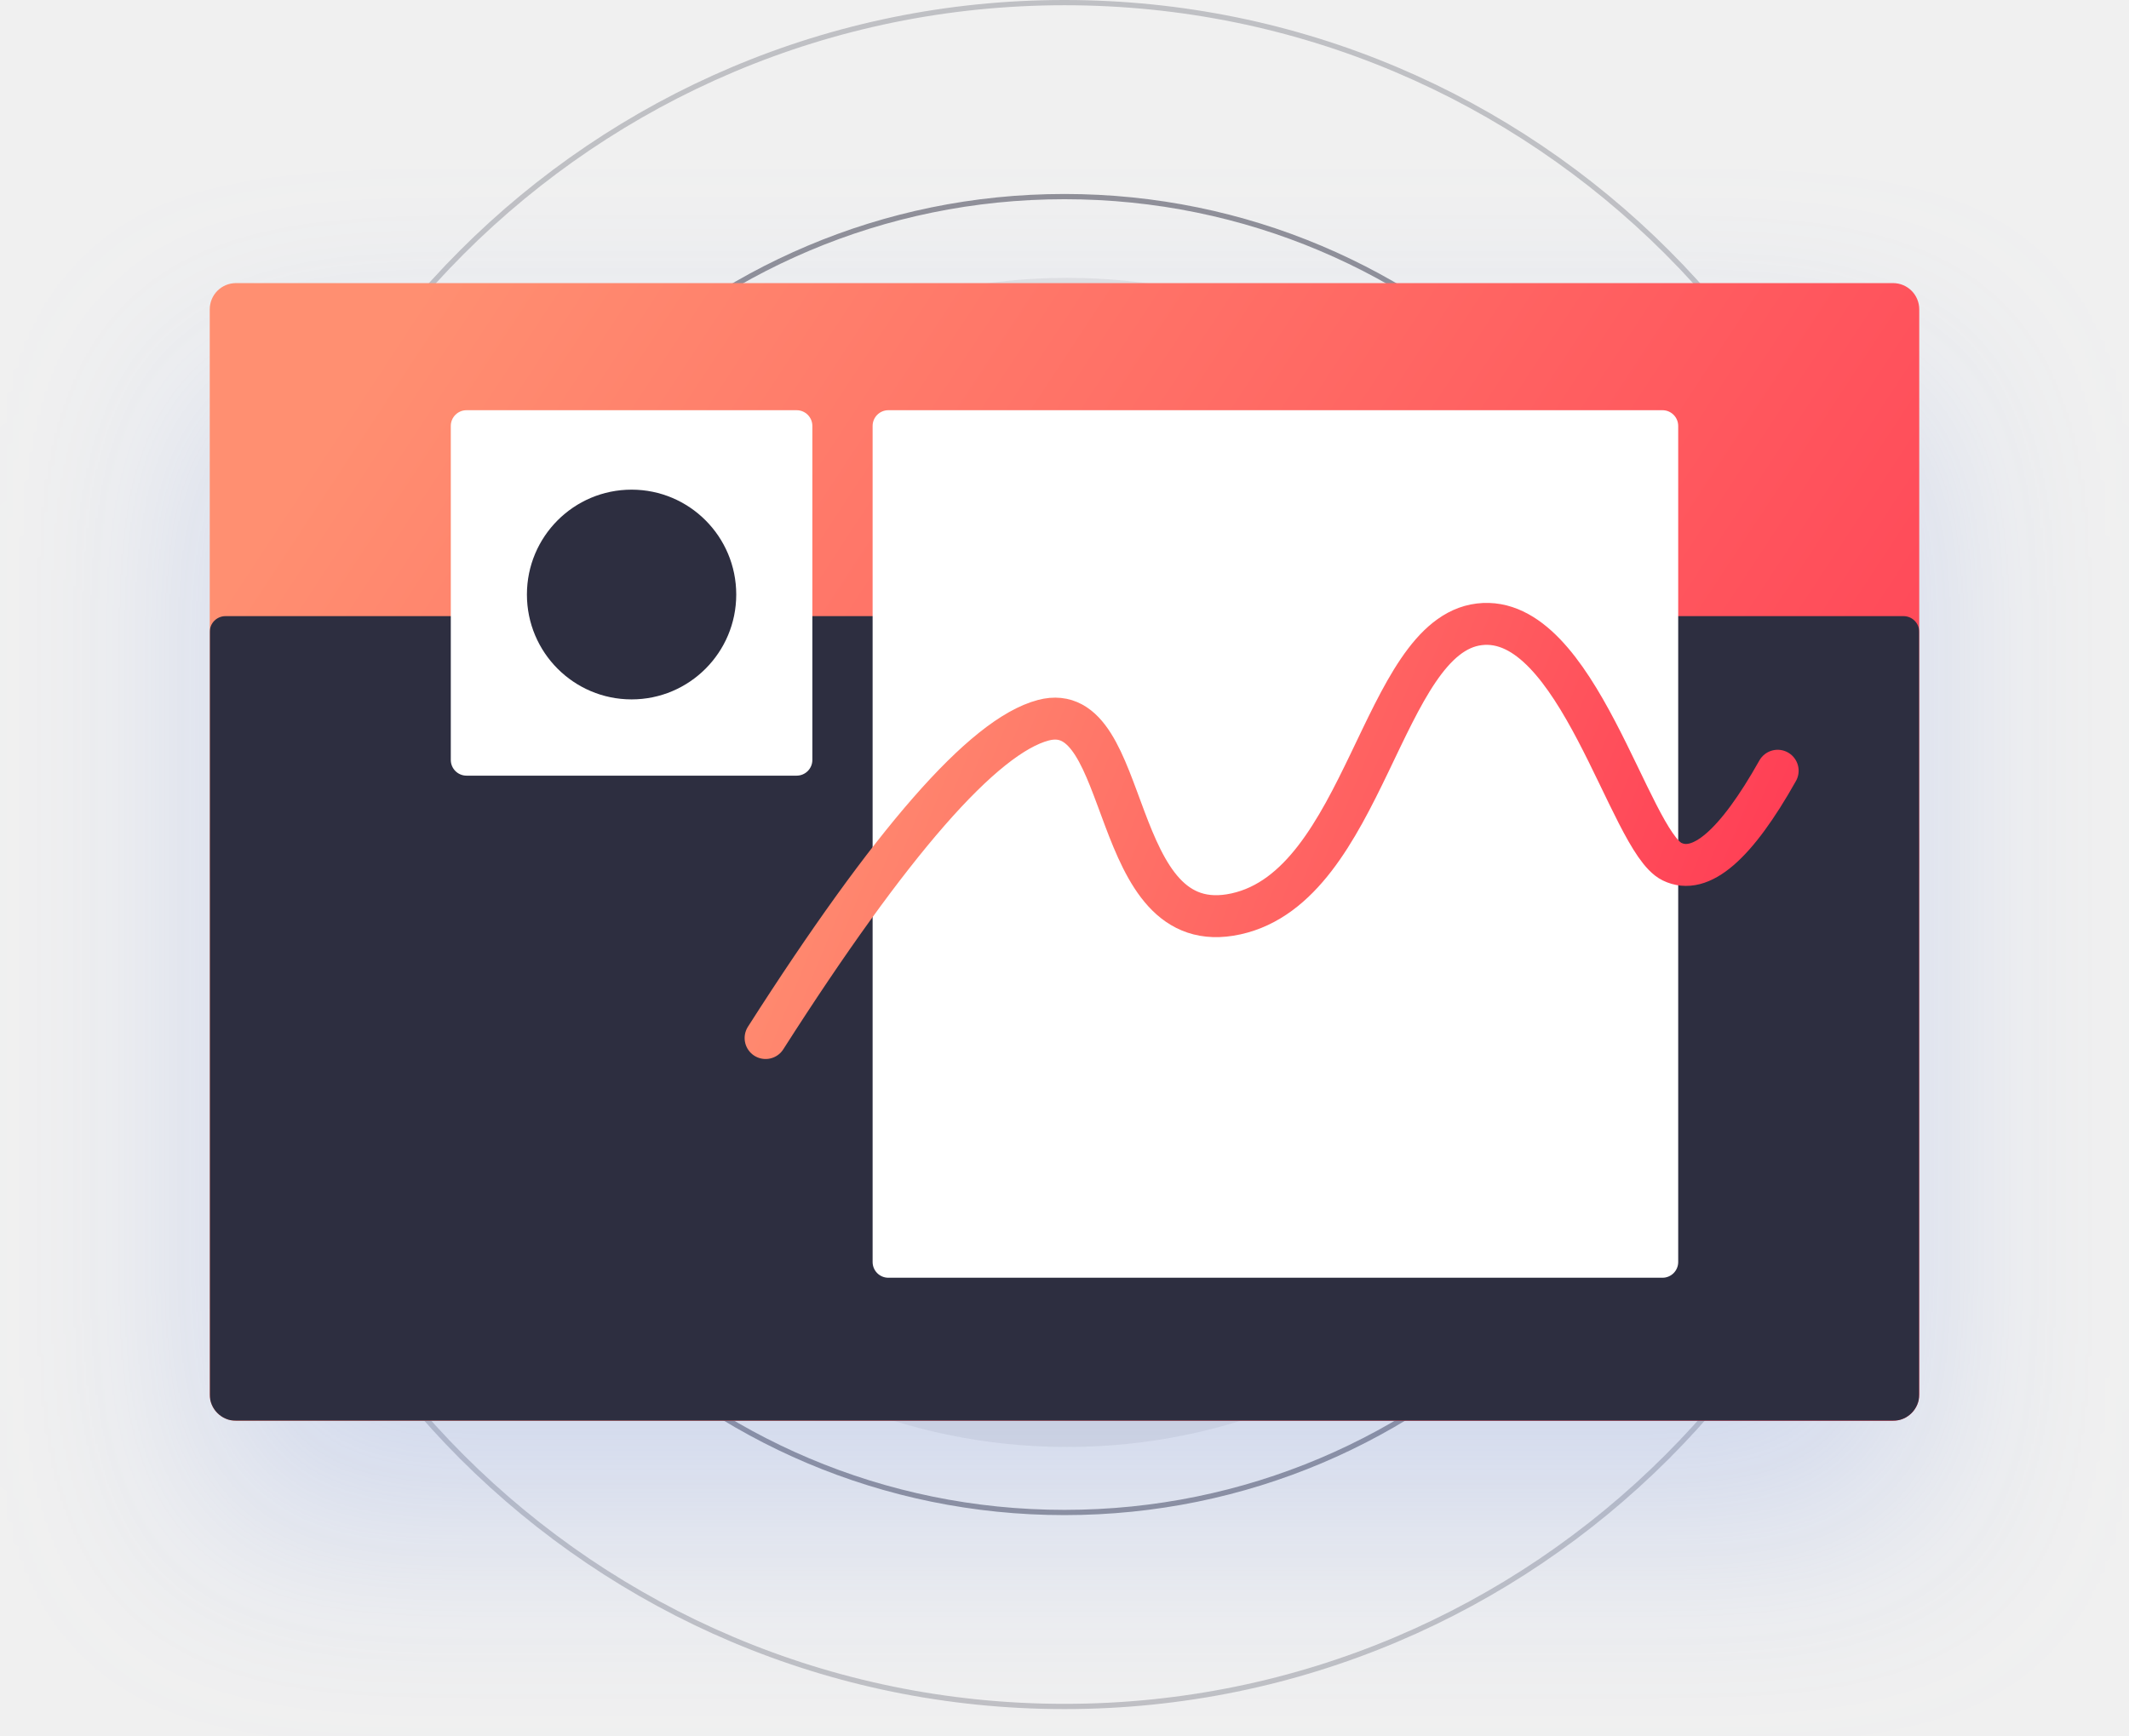
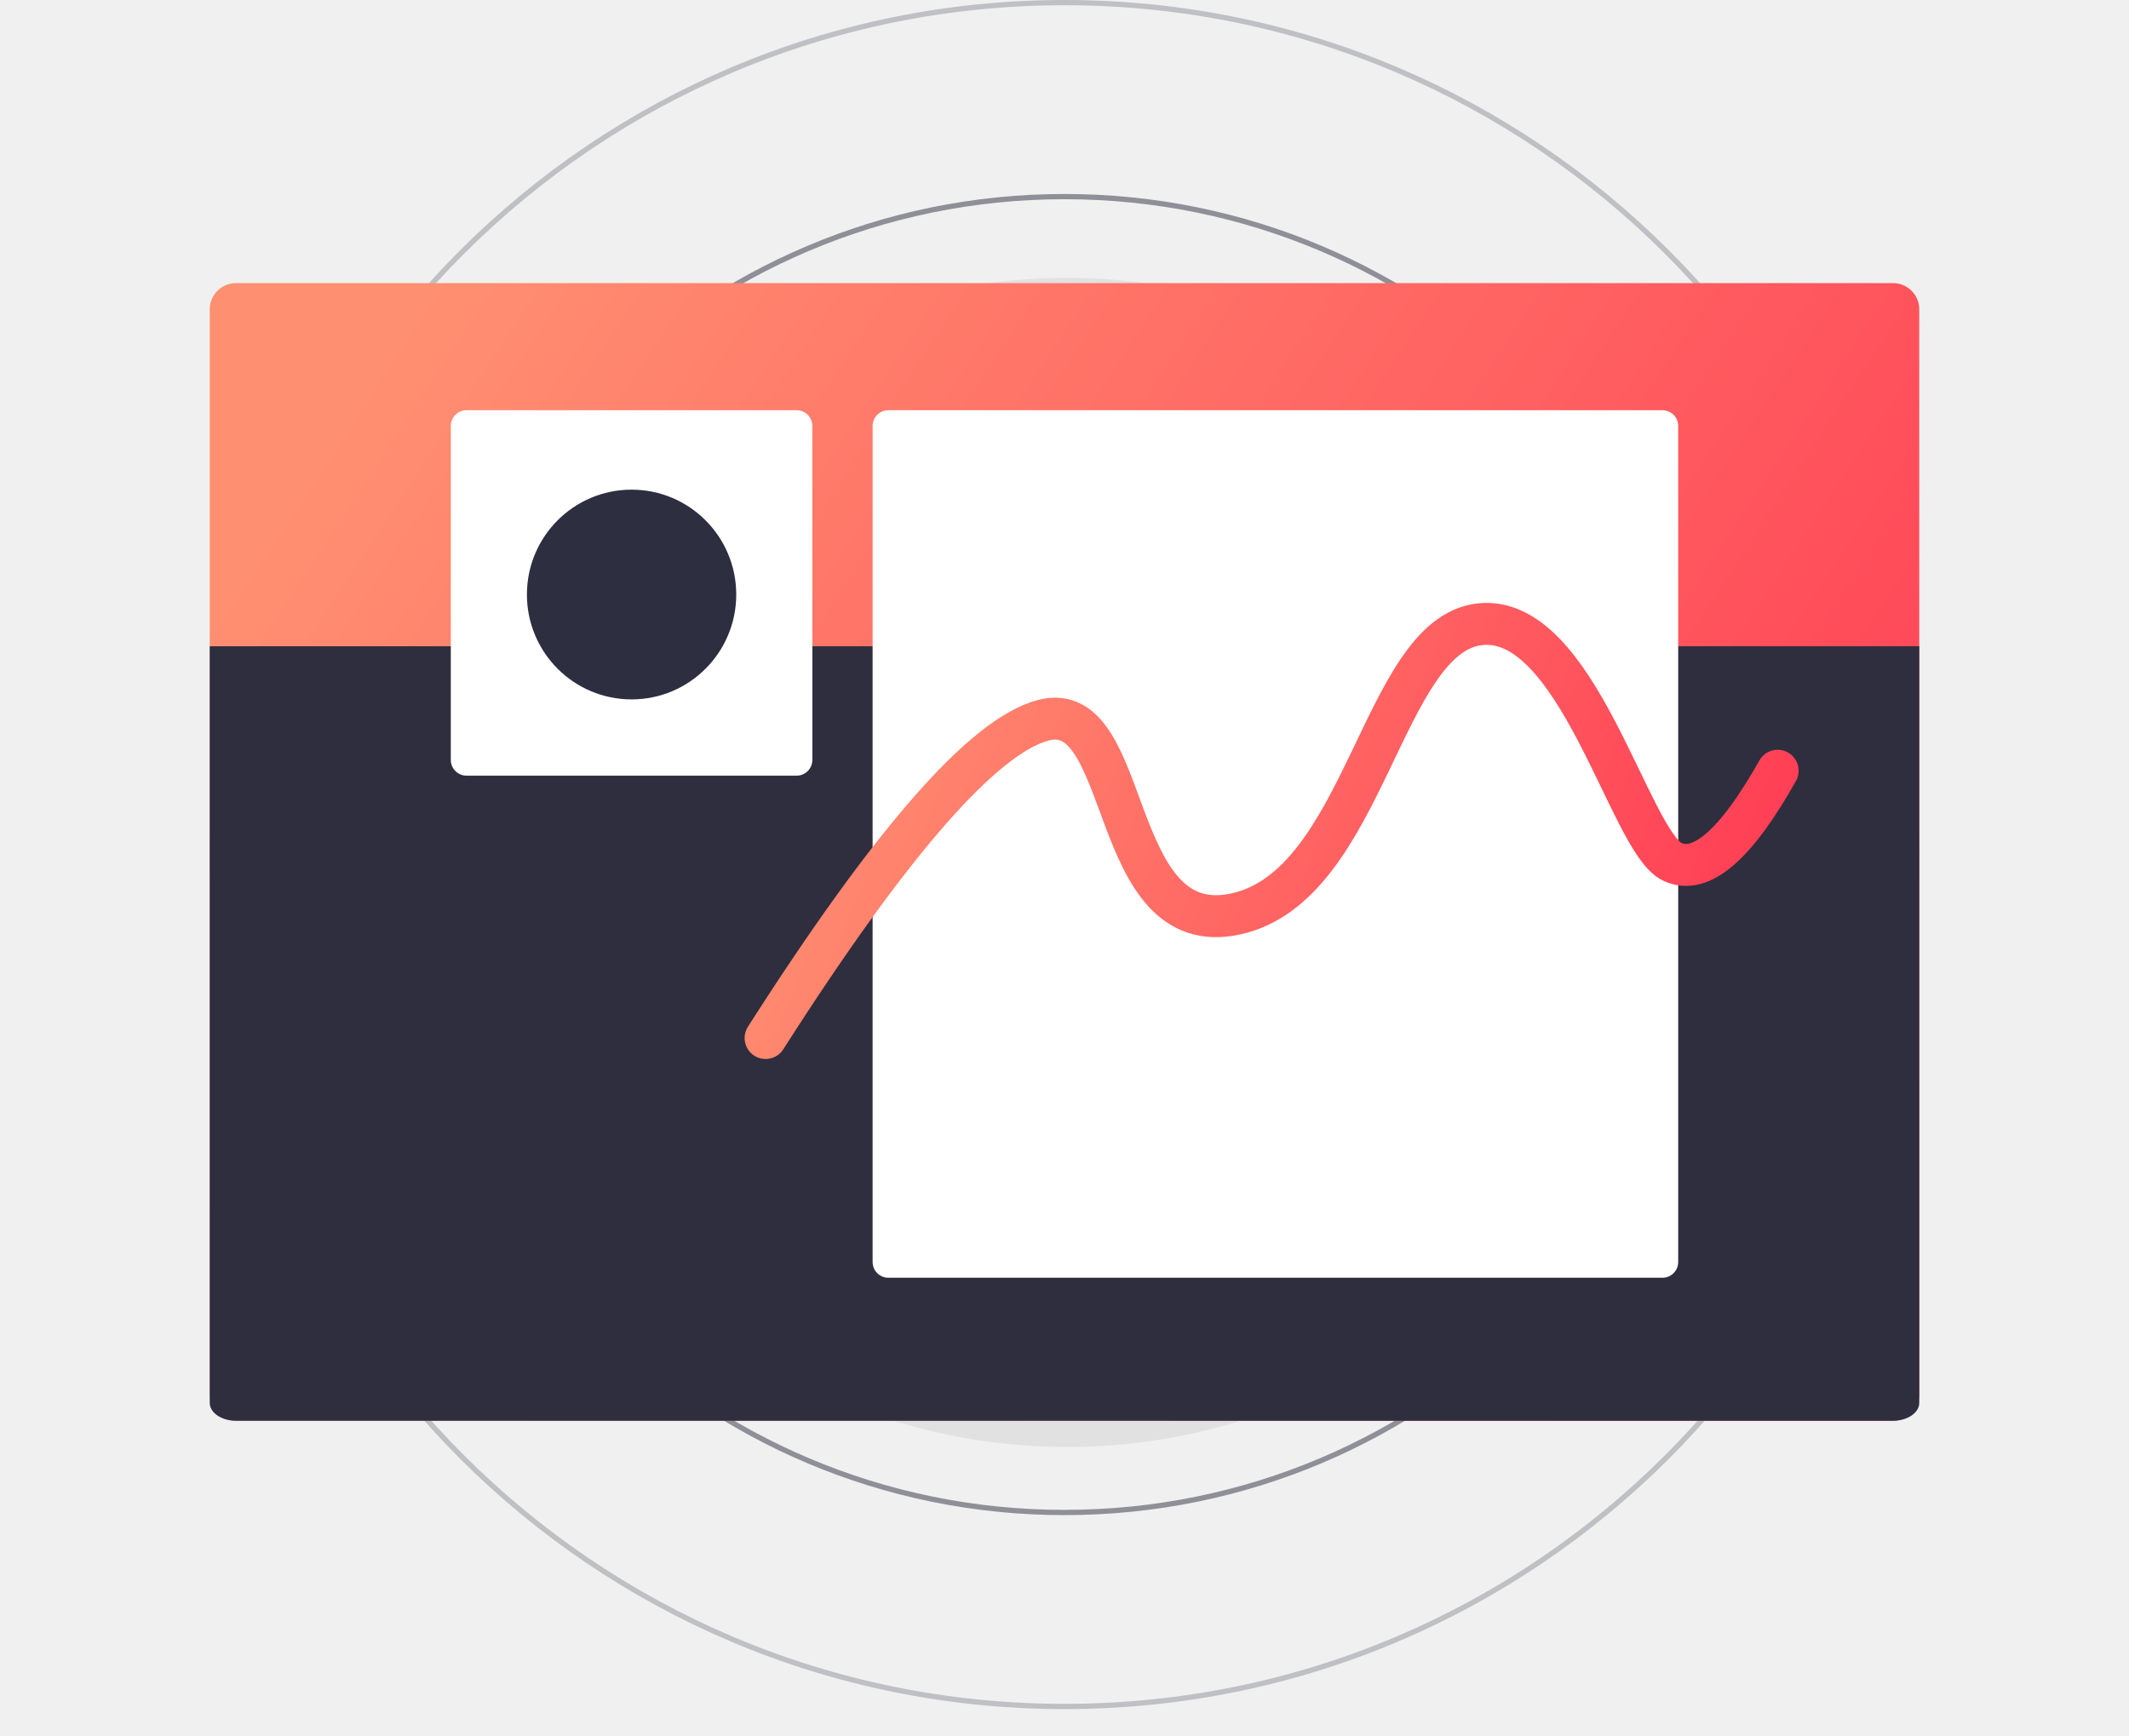
- <svg xmlns="http://www.w3.org/2000/svg" xmlns:xlink="http://www.w3.org/1999/xlink" width="406" height="331">
+ <svg xmlns="http://www.w3.org/2000/svg" xmlns:xlink="http://www.w3.org/1999/xlink" id="Layer_1" data-name="Layer 1" viewBox="0 0 406 331">
  <defs>
-     <linearGradient x1="0%" y1="27.846%" x2="100%" y2="72.154%" id="c">
-       <stop stop-color="#FF8F71" offset="0%" />
-       <stop stop-color="#FF3E55" offset="100%" />
+     <style>.cls-1{fill:#fff;}.cls-2,.cls-8{fill:#2d2e40;}.cls-2{fill-rule:evenodd;opacity:0.08;}.cls-2,.cls-3,.cls-4{isolation:isolate;}.cls-3,.cls-4,.cls-9{fill:none;}.cls-3,.cls-4{stroke:#2d2e40;}.cls-3{opacity:0.5;}.cls-4{opacity:0.25;}.cls-5{fill:url(#linear-gradient);}.cls-6{fill:#2e2e3f;}.cls-7{mask:url(#mask);}.cls-9{stroke-linecap:round;stroke-width:8px;stroke:url(#linear-gradient-2);}</style>
+     <linearGradient id="linear-gradient" x1="-753.681" y1="703.998" x2="-752.681" y2="703.555" gradientTransform="matrix(326, 0, 0, -217, 245740, 152882)" gradientUnits="userSpaceOnUse">
+       <stop offset="0" stop-color="#ff8f71" />
+       <stop offset="1" stop-color="#ff3e55" />
    </linearGradient>
-     <linearGradient x1="0%" y1="41.623%" x2="100%" y2="58.377%" id="e">
-       <stop stop-color="#FF8F71" offset="0%" />
-       <stop stop-color="#FF3E55" offset="100%" />
-     </linearGradient>
-     <filter x="-21.5%" y="-23%" width="142.9%" height="164.5%" filterUnits="objectBoundingBox" id="b">
-       <feOffset dy="20" in="SourceAlpha" result="shadowOffsetOuter1" />
-       <feGaussianBlur stdDeviation="20" in="shadowOffsetOuter1" result="shadowBlurOuter1" />
-       <feColorMatrix values="0 0 0 0 0.422 0 0 0 0 0.554 0 0 0 0 0.894 0 0 0 0.243 0" in="shadowBlurOuter1" />
-     </filter>
-     <rect id="a" x="0" y="0" width="326" height="217" rx="5" />
+     <mask id="mask" x="40" y="54" width="326" height="217" maskUnits="userSpaceOnUse">
+       <g id="d">
+         <rect id="a" class="cls-1" x="40" y="54" width="326" height="217" rx="5" />
+       </g>
+     </mask>
+     <linearGradient id="linear-gradient-2" x1="-752.087" y1="700.826" x2="-751.087" y2="700.659" gradientTransform="matrix(193, 0, 0, -78.9996, 145298, 55518.747)" xlink:href="#linear-gradient" />
  </defs>
-   <g fill="none" fill-rule="evenodd">
-     <g transform="translate(40)">
-       <rect fill="#2D2E40" opacity=".08" transform="matrix(1 0 0 -1 0 329)" x="52" y="53" width="223" height="223" rx="111.5" />
-       <rect stroke="#2D2E40" opacity=".5" transform="matrix(1 0 0 -1 0 326)" x="37.5" y="37.5" width="251" height="251" rx="125.5" />
-       <rect stroke="#2D2E40" opacity=".25" transform="matrix(1 0 0 -1 0 326)" x=".5" y=".5" width="325" height="325" rx="162.5" />
-     </g>
-     <g transform="translate(40 54)">
-       <mask id="d" fill="#fff">
-         <use xlink:href="#a" />
-       </mask>
-       <g fill-rule="nonzero">
-         <use fill="#000" filter="url(#b)" xlink:href="#a" />
-         <use fill="url(#c)" xlink:href="#a" />
-       </g>
-       <path d="M3 63.525h320a3 3 0 013 3V214a3 3 0 01-3 3H3a3 3 0 01-3-3V66.525a3 3 0 013-3z" fill="#2D2E40" fill-rule="nonzero" mask="url(#d)" />
-       <rect fill="#FFF" fill-rule="nonzero" mask="url(#d)" x="45.967" y="24.246" width="68.95" height="69.707" rx="3" />
-       <ellipse fill="#2D2E40" mask="url(#d)" cx="80.442" cy="59.402" rx="19.959" ry="20.003" />
-       <rect fill="#FFF" fill-rule="nonzero" mask="url(#d)" x="126.408" y="24.246" width="153.625" height="165.478" rx="3" />
-     </g>
-     <path d="M106 144c23.871-37.394 41.526-57.6 52.964-60.62 17.158-4.53 12.04 42.374 36.744 36.938 24.705-5.436 27.717-52.994 46.403-55.234 18.685-2.241 28.57 41.257 36.733 45.264 5.441 2.672 12.16-3.105 20.156-17.332" stroke="url(#e)" stroke-width="8" stroke-linecap="round" transform="translate(40 54)" />
+   <path class="cls-2" d="M203.5,276h0A111.5,111.5,0,0,0,315,164.5h0A111.5,111.5,0,0,0,203.5,53h0A111.5,111.5,0,0,0,92,164.5h0A111.5,111.5,0,0,0,203.5,276Z" />
+   <path class="cls-3" d="M203,288.5h0A125.5,125.5,0,0,0,328.5,163h0A125.5,125.5,0,0,0,203,37.5h0A125.5,125.5,0,0,0,77.5,163h0A125.5,125.5,0,0,0,203,288.5Z" />
+   <path class="cls-4" d="M203,325.5h0A162.5,162.5,0,0,0,365.5,163h0A162.5,162.5,0,0,0,203,.5h0A162.5,162.5,0,0,0,40.5,163h0A162.5,162.5,0,0,0,203,325.5Z" />
+   <rect class="cls-5" x="40" y="54" width="326" height="217" rx="5" />
+   <path class="cls-6" d="M40,123.277H366v144.32c0,1.88-2.239,3.404-5,3.404H45c-2.761,0-5-1.524-5-3.404Z" />
+   <g class="cls-7">
+     <rect class="cls-1" x="85.967" y="78.246" width="68.95" height="69.707" rx="3" />
  </g>
+   <g class="cls-7">
+     <ellipse class="cls-8" cx="120.442" cy="113.402" rx="19.959" ry="20.003" />
+   </g>
+   <g class="cls-7">
+     <rect class="cls-1" x="166.408" y="78.246" width="153.625" height="165.478" rx="3" />
+   </g>
+   <path class="cls-9" d="M146,198q35.806-56.091,52.964-60.62c17.158-4.53,12.04,42.374,36.744,36.938s27.717-52.994,46.403-55.234,28.57,41.257,36.733,45.264q8.162,4.008,20.156-17.332" />
</svg>
